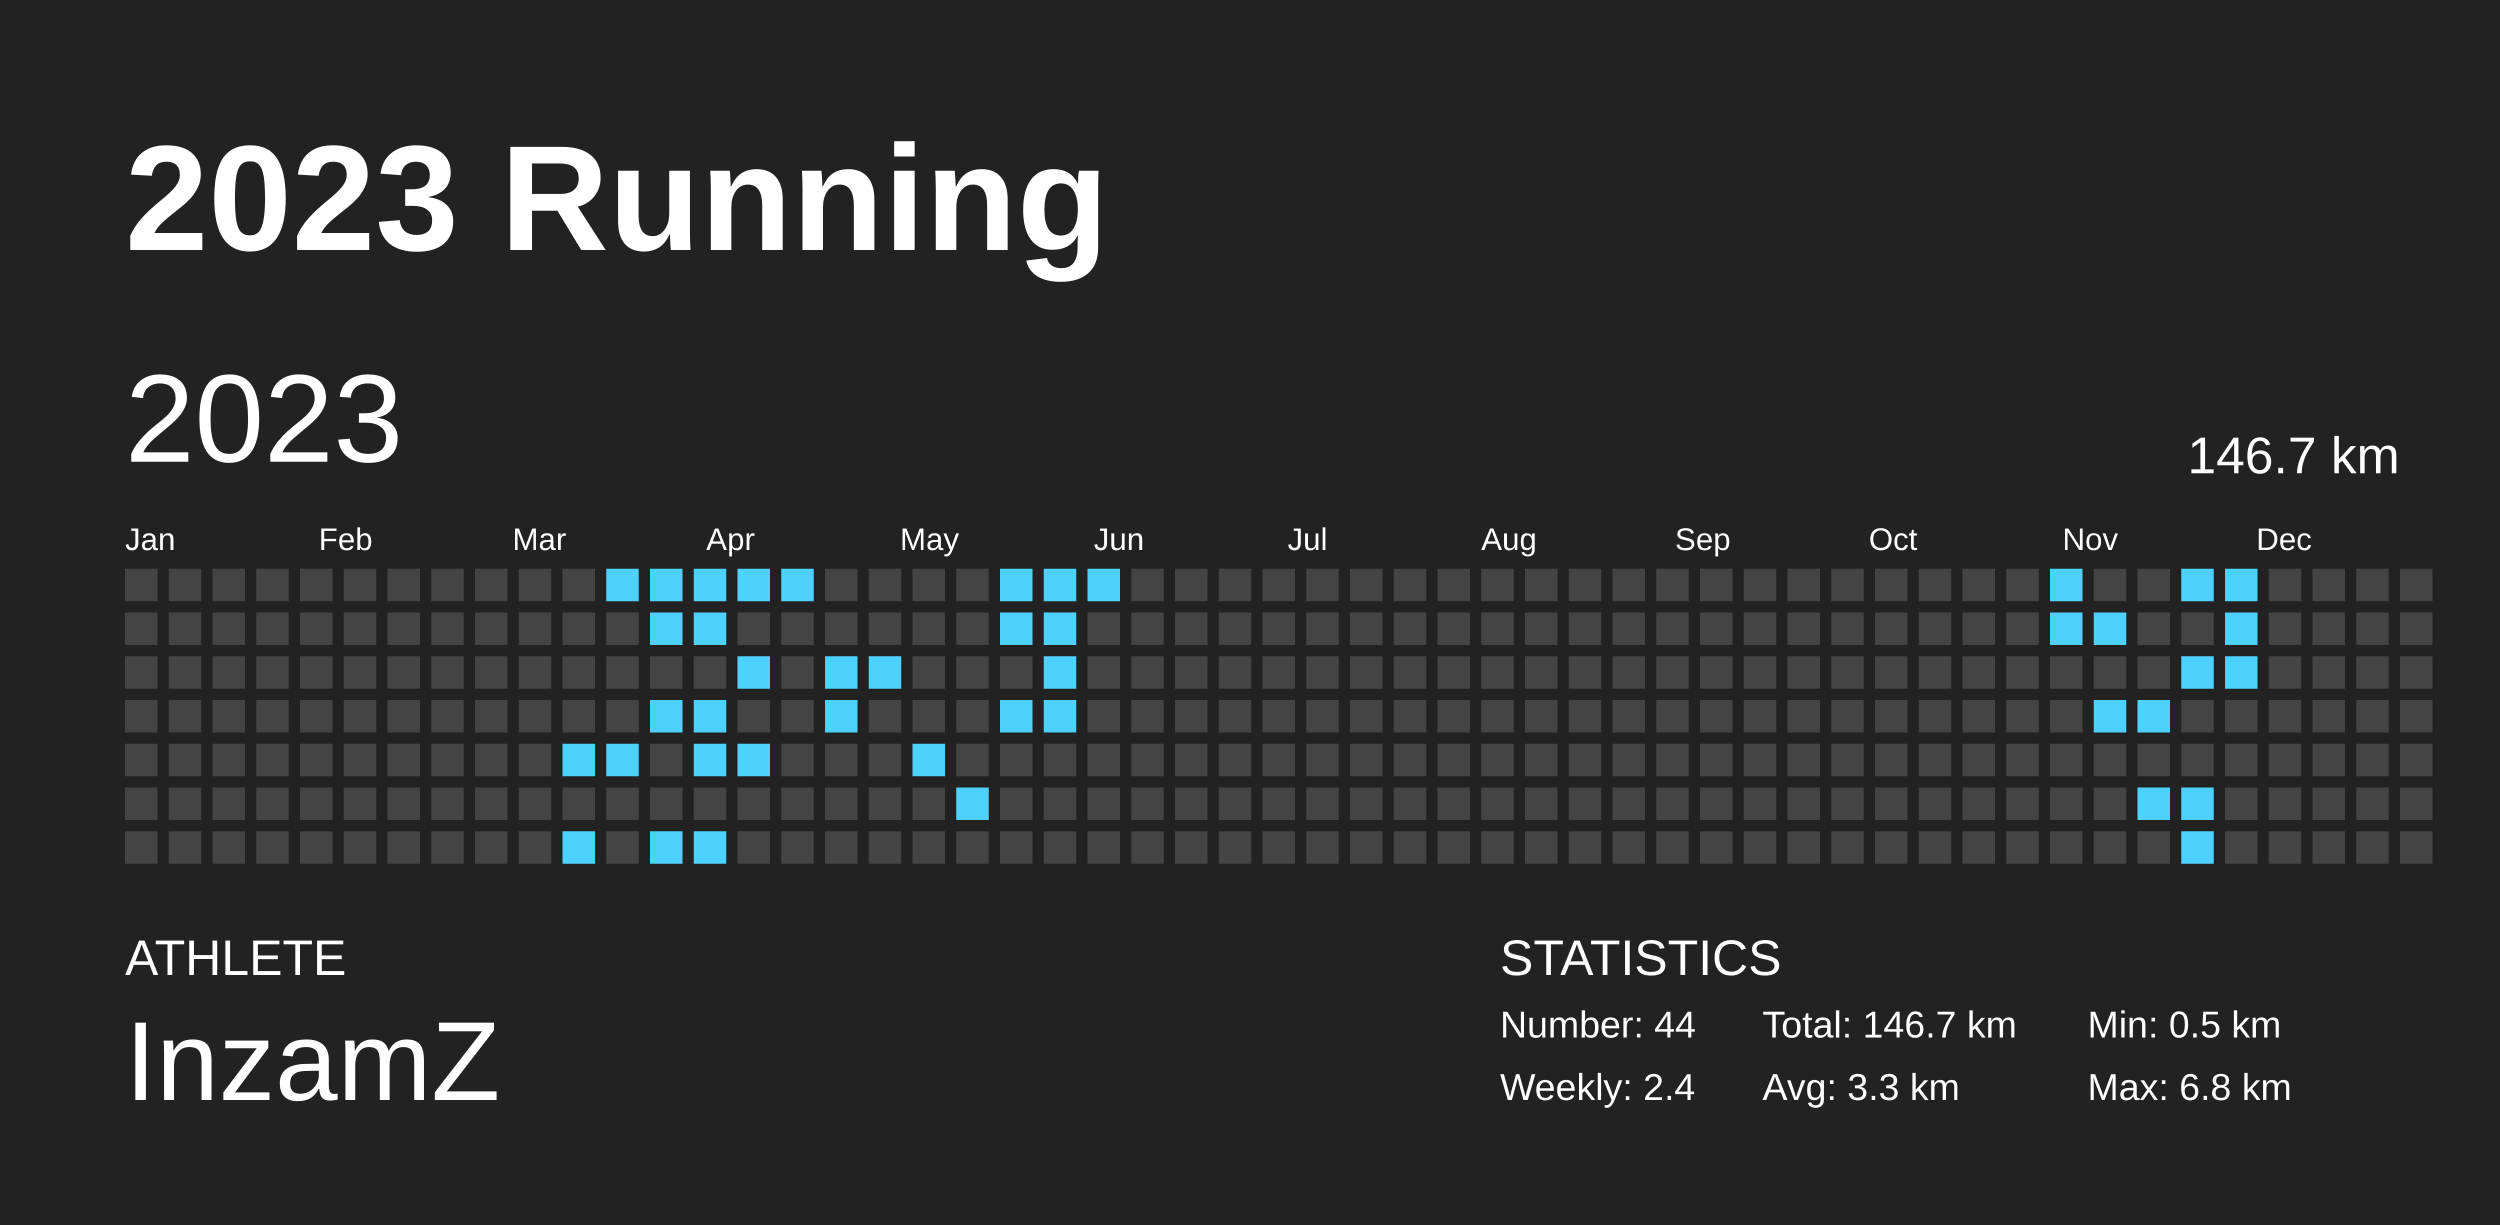
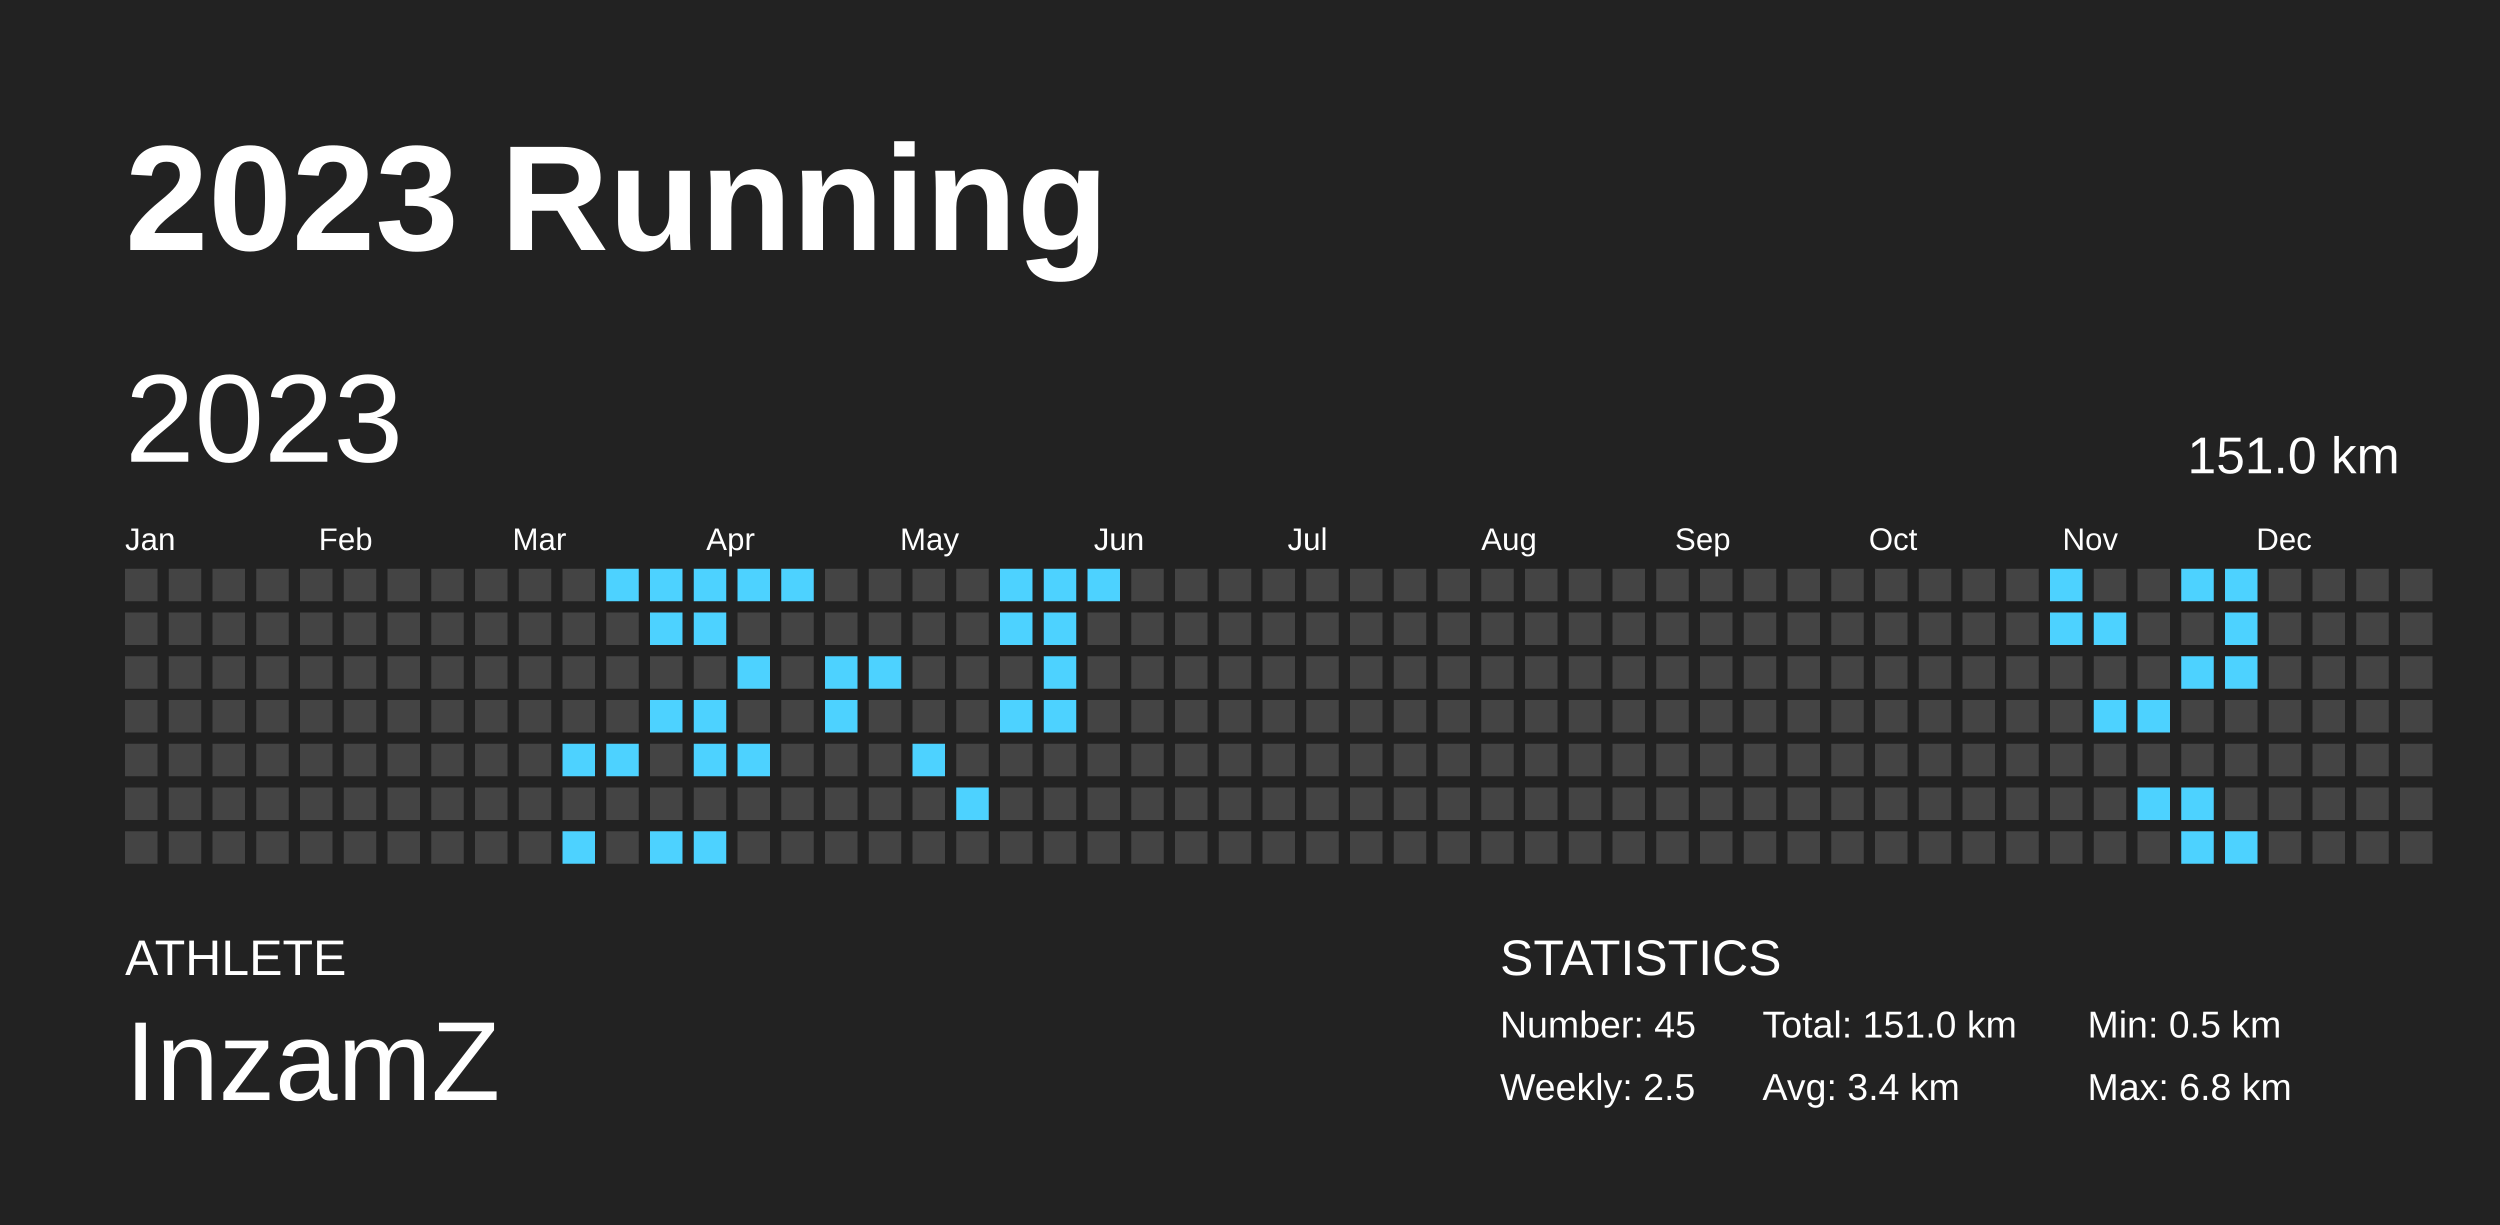
<svg xmlns="http://www.w3.org/2000/svg" baseProfile="full" height="98mm" version="1.1" viewBox="0,0,200,98" width="200mm">
  <defs />
  <rect fill="#222222" height="98" width="200" x="0" y="0" />
  <text fill="#FFFFFF" style="font-size:12px; font-family:Arial; font-weight:bold;" x="10" y="20">2023 Running</text>
  <text fill="#FFFFFF" style="font-size:4px; font-family:Arial" x="10" y="78">ATHLETE</text>
  <text fill="#FFFFFF" style="font-size:9px; font-family:Arial" x="10" y="88">InzamZ</text>
  <text fill="#FFFFFF" style="font-size:4px; font-family:Arial" x="120" y="78">STATISTICS</text>
-   <text fill="#FFFFFF" style="font-size:3px; font-family:Arial" x="120" y="83">Number: 44</text>
-   <text fill="#FFFFFF" style="font-size:3px; font-family:Arial" x="120" y="88">Weekly: 2.4</text>
-   <text fill="#FFFFFF" style="font-size:3px; font-family:Arial" x="141" y="83">Total: 146.7 km</text>
-   <text fill="#FFFFFF" style="font-size:3px; font-family:Arial" x="141" y="88">Avg: 3.3 km</text>
+   <text fill="#FFFFFF" style="font-size:3px; font-family:Arial" x="120" y="83">Number: 45</text>
+   <text fill="#FFFFFF" style="font-size:3px; font-family:Arial" x="120" y="88">Weekly: 2.5</text>
+   <text fill="#FFFFFF" style="font-size:3px; font-family:Arial" x="141" y="83">Total: 151.0 km</text>
+   <text fill="#FFFFFF" style="font-size:3px; font-family:Arial" x="141" y="88">Avg: 3.4 km</text>
  <text fill="#FFFFFF" style="font-size:3px; font-family:Arial" x="167" y="83">Min: 0.5 km</text>
  <text fill="#FFFFFF" style="font-size:3px; font-family:Arial" x="167" y="88">Max: 6.8 km</text>
  <text dominant-baseline="hanging" fill="#FFFFFF" style="font-size:10.0px; font-family:Arial;" x="10" y="30">2023</text>
-   <text dominant-baseline="hanging" fill="#FFFFFF" style="font-size:4.125px; font-family:Arial;" x="175" y="35">146.7 km</text>
+   <text dominant-baseline="hanging" fill="#FFFFFF" style="font-size:4.125px; font-family:Arial;" x="175" y="35">151.0 km</text>
  <text fill="#FFFFFF" style="font-size:2.5px; font-family:Arial" x="10.0" y="44">Jan</text>
  <text fill="#FFFFFF" style="font-size:2.5px; font-family:Arial" x="25.5" y="44">Feb</text>
  <text fill="#FFFFFF" style="font-size:2.5px; font-family:Arial" x="41.0" y="44">Mar</text>
  <text fill="#FFFFFF" style="font-size:2.5px; font-family:Arial" x="56.5" y="44">Apr</text>
  <text fill="#FFFFFF" style="font-size:2.5px; font-family:Arial" x="72.0" y="44">May</text>
  <text fill="#FFFFFF" style="font-size:2.5px; font-family:Arial" x="87.5" y="44">Jun</text>
  <text fill="#FFFFFF" style="font-size:2.5px; font-family:Arial" x="103.0" y="44">Jul</text>
  <text fill="#FFFFFF" style="font-size:2.5px; font-family:Arial" x="118.5" y="44">Aug</text>
  <text fill="#FFFFFF" style="font-size:2.5px; font-family:Arial" x="134.0" y="44">Sep</text>
  <text fill="#FFFFFF" style="font-size:2.5px; font-family:Arial" x="149.5" y="44">Oct</text>
  <text fill="#FFFFFF" style="font-size:2.5px; font-family:Arial" x="165.0" y="44">Nov</text>
  <text fill="#FFFFFF" style="font-size:2.5px; font-family:Arial" x="180.5" y="44">Dec</text>
  <rect fill="#444444" height="2.6" width="2.6" x="10.0" y="45.5" />
  <rect fill="#444444" height="2.6" width="2.6" x="10.0" y="49.0" />
  <rect fill="#444444" height="2.6" width="2.6" x="10.0" y="52.5" />
  <rect fill="#444444" height="2.6" width="2.6" x="10.0" y="56.0" />
  <rect fill="#444444" height="2.6" width="2.6" x="10.0" y="59.5" />
  <rect fill="#444444" height="2.6" width="2.6" x="10.0" y="63.0" />
  <rect fill="#444444" height="2.6" width="2.6" x="10.0" y="66.5" />
  <rect fill="#444444" height="2.6" width="2.6" x="13.5" y="45.5" />
  <rect fill="#444444" height="2.6" width="2.6" x="13.5" y="49.0" />
  <rect fill="#444444" height="2.6" width="2.6" x="13.5" y="52.5" />
  <rect fill="#444444" height="2.6" width="2.6" x="13.5" y="56.0" />
  <rect fill="#444444" height="2.6" width="2.6" x="13.5" y="59.5" />
  <rect fill="#444444" height="2.6" width="2.6" x="13.5" y="63.0" />
  <rect fill="#444444" height="2.6" width="2.6" x="13.5" y="66.5" />
  <rect fill="#444444" height="2.6" width="2.6" x="17.0" y="45.5" />
  <rect fill="#444444" height="2.6" width="2.6" x="17.0" y="49.0" />
  <rect fill="#444444" height="2.6" width="2.6" x="17.0" y="52.5" />
  <rect fill="#444444" height="2.6" width="2.6" x="17.0" y="56.0" />
  <rect fill="#444444" height="2.6" width="2.6" x="17.0" y="59.5" />
  <rect fill="#444444" height="2.6" width="2.6" x="17.0" y="63.0" />
  <rect fill="#444444" height="2.6" width="2.6" x="17.0" y="66.5" />
  <rect fill="#444444" height="2.6" width="2.6" x="20.5" y="45.5" />
  <rect fill="#444444" height="2.6" width="2.6" x="20.5" y="49.0" />
  <rect fill="#444444" height="2.6" width="2.6" x="20.5" y="52.5" />
  <rect fill="#444444" height="2.6" width="2.6" x="20.5" y="56.0" />
  <rect fill="#444444" height="2.6" width="2.6" x="20.5" y="59.5" />
  <rect fill="#444444" height="2.6" width="2.6" x="20.5" y="63.0" />
  <rect fill="#444444" height="2.6" width="2.6" x="20.5" y="66.5" />
  <rect fill="#444444" height="2.6" width="2.6" x="24.0" y="45.5" />
  <rect fill="#444444" height="2.6" width="2.6" x="24.0" y="49.0" />
  <rect fill="#444444" height="2.6" width="2.6" x="24.0" y="52.5" />
  <rect fill="#444444" height="2.6" width="2.6" x="24.0" y="56.0" />
  <rect fill="#444444" height="2.6" width="2.6" x="24.0" y="59.5" />
  <rect fill="#444444" height="2.6" width="2.6" x="24.0" y="63.0" />
  <rect fill="#444444" height="2.6" width="2.6" x="24.0" y="66.5" />
  <rect fill="#444444" height="2.6" width="2.6" x="27.5" y="45.5" />
  <rect fill="#444444" height="2.6" width="2.6" x="27.5" y="49.0" />
  <rect fill="#444444" height="2.6" width="2.6" x="27.5" y="52.5" />
  <rect fill="#444444" height="2.6" width="2.6" x="27.5" y="56.0" />
  <rect fill="#444444" height="2.6" width="2.6" x="27.5" y="59.5" />
  <rect fill="#444444" height="2.6" width="2.6" x="27.5" y="63.0" />
  <rect fill="#444444" height="2.6" width="2.6" x="27.5" y="66.5" />
  <rect fill="#444444" height="2.6" width="2.6" x="31.0" y="45.5" />
  <rect fill="#444444" height="2.6" width="2.6" x="31.0" y="49.0" />
  <rect fill="#444444" height="2.6" width="2.6" x="31.0" y="52.5" />
  <rect fill="#444444" height="2.6" width="2.6" x="31.0" y="56.0" />
  <rect fill="#444444" height="2.6" width="2.6" x="31.0" y="59.5" />
  <rect fill="#444444" height="2.6" width="2.6" x="31.0" y="63.0" />
  <rect fill="#444444" height="2.6" width="2.6" x="31.0" y="66.5" />
  <rect fill="#444444" height="2.6" width="2.6" x="34.5" y="45.5" />
  <rect fill="#444444" height="2.6" width="2.6" x="34.5" y="49.0" />
  <rect fill="#444444" height="2.6" width="2.6" x="34.5" y="52.5" />
  <rect fill="#444444" height="2.6" width="2.6" x="34.5" y="56.0" />
  <rect fill="#444444" height="2.6" width="2.6" x="34.5" y="59.5" />
  <rect fill="#444444" height="2.6" width="2.6" x="34.5" y="63.0" />
  <rect fill="#444444" height="2.6" width="2.6" x="34.5" y="66.5" />
  <rect fill="#444444" height="2.6" width="2.6" x="38.0" y="45.5" />
  <rect fill="#444444" height="2.6" width="2.6" x="38.0" y="49.0" />
  <rect fill="#444444" height="2.6" width="2.6" x="38.0" y="52.5" />
  <rect fill="#444444" height="2.6" width="2.6" x="38.0" y="56.0" />
  <rect fill="#444444" height="2.6" width="2.6" x="38.0" y="59.5" />
  <rect fill="#444444" height="2.6" width="2.6" x="38.0" y="63.0" />
  <rect fill="#444444" height="2.6" width="2.6" x="38.0" y="66.5" />
  <rect fill="#444444" height="2.6" width="2.6" x="41.5" y="45.5" />
  <rect fill="#444444" height="2.6" width="2.6" x="41.5" y="49.0" />
  <rect fill="#444444" height="2.6" width="2.6" x="41.5" y="52.5" />
  <rect fill="#444444" height="2.6" width="2.6" x="41.5" y="56.0" />
  <rect fill="#444444" height="2.6" width="2.6" x="41.5" y="59.5" />
  <rect fill="#444444" height="2.6" width="2.6" x="41.5" y="63.0" />
  <rect fill="#444444" height="2.6" width="2.6" x="41.5" y="66.5" />
  <rect fill="#444444" height="2.6" width="2.6" x="45.0" y="45.5" />
  <rect fill="#444444" height="2.6" width="2.6" x="45.0" y="49.0" />
  <rect fill="#444444" height="2.6" width="2.6" x="45.0" y="52.5" />
  <rect fill="#444444" height="2.6" width="2.6" x="45.0" y="56.0" />
  <rect fill="#4dd2ff" height="2.6" width="2.6" x="45.0" y="59.5" />
  <rect fill="#444444" height="2.6" width="2.6" x="45.0" y="63.0" />
  <rect fill="#4dd2ff" height="2.6" width="2.6" x="45.0" y="66.5" />
  <rect fill="#4dd2ff" height="2.6" width="2.6" x="48.5" y="45.5" />
  <rect fill="#444444" height="2.6" width="2.6" x="48.5" y="49.0" />
  <rect fill="#444444" height="2.6" width="2.6" x="48.5" y="52.5" />
  <rect fill="#444444" height="2.6" width="2.6" x="48.5" y="56.0" />
  <rect fill="#4dd2ff" height="2.6" width="2.6" x="48.5" y="59.5" />
  <rect fill="#444444" height="2.6" width="2.6" x="48.5" y="63.0" />
  <rect fill="#444444" height="2.6" width="2.6" x="48.5" y="66.5" />
  <rect fill="#4dd2ff" height="2.6" width="2.6" x="52.0" y="45.5" />
  <rect fill="#4dd2ff" height="2.6" width="2.6" x="52.0" y="49.0" />
  <rect fill="#444444" height="2.6" width="2.6" x="52.0" y="52.5" />
  <rect fill="#4dd2ff" height="2.6" width="2.6" x="52.0" y="56.0" />
  <rect fill="#444444" height="2.6" width="2.6" x="52.0" y="59.5" />
  <rect fill="#444444" height="2.6" width="2.6" x="52.0" y="63.0" />
  <rect fill="#4dd2ff" height="2.6" width="2.6" x="52.0" y="66.5" />
  <rect fill="#4dd2ff" height="2.6" width="2.6" x="55.5" y="45.5" />
  <rect fill="#4dd2ff" height="2.6" width="2.6" x="55.5" y="49.0" />
  <rect fill="#444444" height="2.6" width="2.6" x="55.5" y="52.5" />
  <rect fill="#4dd2ff" height="2.6" width="2.6" x="55.5" y="56.0" />
  <rect fill="#4dd2ff" height="2.6" width="2.6" x="55.5" y="59.5" />
  <rect fill="#444444" height="2.6" width="2.6" x="55.5" y="63.0" />
  <rect fill="#4dd2ff" height="2.6" width="2.6" x="55.5" y="66.5" />
  <rect fill="#4dd2ff" height="2.6" width="2.6" x="59.0" y="45.5" />
  <rect fill="#444444" height="2.6" width="2.6" x="59.0" y="49.0" />
  <rect fill="#4dd2ff" height="2.6" width="2.6" x="59.0" y="52.5" />
  <rect fill="#444444" height="2.6" width="2.6" x="59.0" y="56.0" />
  <rect fill="#4dd2ff" height="2.6" width="2.6" x="59.0" y="59.5" />
  <rect fill="#444444" height="2.6" width="2.6" x="59.0" y="63.0" />
  <rect fill="#444444" height="2.6" width="2.6" x="59.0" y="66.5" />
  <rect fill="#4dd2ff" height="2.6" width="2.6" x="62.5" y="45.5" />
  <rect fill="#444444" height="2.6" width="2.6" x="62.5" y="49.0" />
  <rect fill="#444444" height="2.6" width="2.6" x="62.5" y="52.5" />
  <rect fill="#444444" height="2.6" width="2.6" x="62.5" y="56.0" />
  <rect fill="#444444" height="2.6" width="2.6" x="62.5" y="59.5" />
  <rect fill="#444444" height="2.6" width="2.6" x="62.5" y="63.0" />
  <rect fill="#444444" height="2.6" width="2.6" x="62.5" y="66.5" />
  <rect fill="#444444" height="2.6" width="2.6" x="66.0" y="45.5" />
  <rect fill="#444444" height="2.6" width="2.6" x="66.0" y="49.0" />
  <rect fill="#4dd2ff" height="2.6" width="2.6" x="66.0" y="52.5" />
  <rect fill="#4dd2ff" height="2.6" width="2.6" x="66.0" y="56.0" />
  <rect fill="#444444" height="2.6" width="2.6" x="66.0" y="59.5" />
  <rect fill="#444444" height="2.6" width="2.6" x="66.0" y="63.0" />
  <rect fill="#444444" height="2.6" width="2.6" x="66.0" y="66.5" />
  <rect fill="#444444" height="2.6" width="2.6" x="69.5" y="45.5" />
  <rect fill="#444444" height="2.6" width="2.6" x="69.5" y="49.0" />
  <rect fill="#4dd2ff" height="2.6" width="2.6" x="69.5" y="52.5" />
  <rect fill="#444444" height="2.6" width="2.6" x="69.5" y="56.0" />
  <rect fill="#444444" height="2.6" width="2.6" x="69.5" y="59.5" />
  <rect fill="#444444" height="2.6" width="2.6" x="69.5" y="63.0" />
  <rect fill="#444444" height="2.6" width="2.6" x="69.5" y="66.5" />
  <rect fill="#444444" height="2.6" width="2.6" x="73.0" y="45.5" />
  <rect fill="#444444" height="2.6" width="2.6" x="73.0" y="49.0" />
  <rect fill="#444444" height="2.6" width="2.6" x="73.0" y="52.5" />
  <rect fill="#444444" height="2.6" width="2.6" x="73.0" y="56.0" />
  <rect fill="#4dd2ff" height="2.6" width="2.6" x="73.0" y="59.5" />
  <rect fill="#444444" height="2.6" width="2.6" x="73.0" y="63.0" />
  <rect fill="#444444" height="2.6" width="2.6" x="73.0" y="66.5" />
  <rect fill="#444444" height="2.6" width="2.6" x="76.5" y="45.5" />
  <rect fill="#444444" height="2.6" width="2.6" x="76.5" y="49.0" />
  <rect fill="#444444" height="2.6" width="2.6" x="76.5" y="52.5" />
  <rect fill="#444444" height="2.6" width="2.6" x="76.5" y="56.0" />
  <rect fill="#444444" height="2.6" width="2.6" x="76.5" y="59.5" />
  <rect fill="#4dd2ff" height="2.6" width="2.6" x="76.5" y="63.0" />
  <rect fill="#444444" height="2.6" width="2.6" x="76.5" y="66.5" />
  <rect fill="#4dd2ff" height="2.6" width="2.6" x="80.0" y="45.5" />
  <rect fill="#4dd2ff" height="2.6" width="2.6" x="80.0" y="49.0" />
  <rect fill="#444444" height="2.6" width="2.6" x="80.0" y="52.5" />
  <rect fill="#4dd2ff" height="2.6" width="2.6" x="80.0" y="56.0" />
  <rect fill="#444444" height="2.6" width="2.6" x="80.0" y="59.5" />
  <rect fill="#444444" height="2.6" width="2.6" x="80.0" y="63.0" />
  <rect fill="#444444" height="2.6" width="2.6" x="80.0" y="66.5" />
  <rect fill="#4dd2ff" height="2.6" width="2.6" x="83.5" y="45.5" />
  <rect fill="#4dd2ff" height="2.6" width="2.6" x="83.5" y="49.0" />
  <rect fill="#4dd2ff" height="2.6" width="2.6" x="83.5" y="52.5" />
  <rect fill="#4dd2ff" height="2.6" width="2.6" x="83.5" y="56.0" />
  <rect fill="#444444" height="2.6" width="2.6" x="83.5" y="59.5" />
  <rect fill="#444444" height="2.6" width="2.6" x="83.5" y="63.0" />
  <rect fill="#444444" height="2.6" width="2.6" x="83.5" y="66.5" />
  <rect fill="#4dd2ff" height="2.6" width="2.6" x="87.0" y="45.5" />
  <rect fill="#444444" height="2.6" width="2.6" x="87.0" y="49.0" />
  <rect fill="#444444" height="2.6" width="2.6" x="87.0" y="52.5" />
  <rect fill="#444444" height="2.6" width="2.6" x="87.0" y="56.0" />
  <rect fill="#444444" height="2.6" width="2.6" x="87.0" y="59.5" />
  <rect fill="#444444" height="2.6" width="2.6" x="87.0" y="63.0" />
  <rect fill="#444444" height="2.6" width="2.6" x="87.0" y="66.5" />
  <rect fill="#444444" height="2.6" width="2.6" x="90.5" y="45.5" />
  <rect fill="#444444" height="2.6" width="2.6" x="90.5" y="49.0" />
  <rect fill="#444444" height="2.6" width="2.6" x="90.5" y="52.5" />
  <rect fill="#444444" height="2.6" width="2.6" x="90.5" y="56.0" />
  <rect fill="#444444" height="2.6" width="2.6" x="90.5" y="59.5" />
  <rect fill="#444444" height="2.6" width="2.6" x="90.5" y="63.0" />
  <rect fill="#444444" height="2.6" width="2.6" x="90.5" y="66.5" />
  <rect fill="#444444" height="2.6" width="2.6" x="94.0" y="45.5" />
  <rect fill="#444444" height="2.6" width="2.6" x="94.0" y="49.0" />
  <rect fill="#444444" height="2.6" width="2.6" x="94.0" y="52.5" />
  <rect fill="#444444" height="2.6" width="2.6" x="94.0" y="56.0" />
  <rect fill="#444444" height="2.6" width="2.6" x="94.0" y="59.5" />
  <rect fill="#444444" height="2.6" width="2.6" x="94.0" y="63.0" />
  <rect fill="#444444" height="2.6" width="2.6" x="94.0" y="66.5" />
  <rect fill="#444444" height="2.6" width="2.6" x="97.5" y="45.5" />
  <rect fill="#444444" height="2.6" width="2.6" x="97.5" y="49.0" />
  <rect fill="#444444" height="2.6" width="2.6" x="97.5" y="52.5" />
  <rect fill="#444444" height="2.6" width="2.6" x="97.5" y="56.0" />
  <rect fill="#444444" height="2.6" width="2.6" x="97.5" y="59.5" />
  <rect fill="#444444" height="2.6" width="2.6" x="97.5" y="63.0" />
  <rect fill="#444444" height="2.6" width="2.6" x="97.5" y="66.5" />
  <rect fill="#444444" height="2.6" width="2.6" x="101.0" y="45.5" />
  <rect fill="#444444" height="2.6" width="2.6" x="101.0" y="49.0" />
  <rect fill="#444444" height="2.6" width="2.6" x="101.0" y="52.5" />
  <rect fill="#444444" height="2.6" width="2.6" x="101.0" y="56.0" />
  <rect fill="#444444" height="2.6" width="2.6" x="101.0" y="59.5" />
  <rect fill="#444444" height="2.6" width="2.6" x="101.0" y="63.0" />
  <rect fill="#444444" height="2.6" width="2.6" x="101.0" y="66.5" />
  <rect fill="#444444" height="2.6" width="2.6" x="104.5" y="45.5" />
  <rect fill="#444444" height="2.6" width="2.6" x="104.5" y="49.0" />
  <rect fill="#444444" height="2.6" width="2.6" x="104.5" y="52.5" />
  <rect fill="#444444" height="2.6" width="2.6" x="104.5" y="56.0" />
  <rect fill="#444444" height="2.6" width="2.6" x="104.5" y="59.5" />
  <rect fill="#444444" height="2.6" width="2.6" x="104.5" y="63.0" />
  <rect fill="#444444" height="2.6" width="2.6" x="104.5" y="66.5" />
  <rect fill="#444444" height="2.6" width="2.6" x="108.0" y="45.5" />
  <rect fill="#444444" height="2.6" width="2.6" x="108.0" y="49.0" />
  <rect fill="#444444" height="2.6" width="2.6" x="108.0" y="52.5" />
  <rect fill="#444444" height="2.6" width="2.6" x="108.0" y="56.0" />
  <rect fill="#444444" height="2.6" width="2.6" x="108.0" y="59.5" />
  <rect fill="#444444" height="2.6" width="2.6" x="108.0" y="63.0" />
  <rect fill="#444444" height="2.6" width="2.6" x="108.0" y="66.5" />
  <rect fill="#444444" height="2.6" width="2.6" x="111.5" y="45.5" />
  <rect fill="#444444" height="2.6" width="2.6" x="111.5" y="49.0" />
  <rect fill="#444444" height="2.6" width="2.6" x="111.5" y="52.5" />
  <rect fill="#444444" height="2.6" width="2.6" x="111.5" y="56.0" />
  <rect fill="#444444" height="2.6" width="2.6" x="111.5" y="59.5" />
  <rect fill="#444444" height="2.6" width="2.6" x="111.5" y="63.0" />
  <rect fill="#444444" height="2.6" width="2.6" x="111.5" y="66.5" />
  <rect fill="#444444" height="2.6" width="2.6" x="115.0" y="45.5" />
  <rect fill="#444444" height="2.6" width="2.6" x="115.0" y="49.0" />
  <rect fill="#444444" height="2.6" width="2.6" x="115.0" y="52.5" />
  <rect fill="#444444" height="2.6" width="2.6" x="115.0" y="56.0" />
  <rect fill="#444444" height="2.6" width="2.6" x="115.0" y="59.5" />
  <rect fill="#444444" height="2.6" width="2.6" x="115.0" y="63.0" />
  <rect fill="#444444" height="2.6" width="2.6" x="115.0" y="66.5" />
  <rect fill="#444444" height="2.6" width="2.6" x="118.5" y="45.5" />
  <rect fill="#444444" height="2.6" width="2.6" x="118.5" y="49.0" />
  <rect fill="#444444" height="2.6" width="2.6" x="118.5" y="52.5" />
  <rect fill="#444444" height="2.6" width="2.6" x="118.5" y="56.0" />
  <rect fill="#444444" height="2.6" width="2.6" x="118.5" y="59.5" />
  <rect fill="#444444" height="2.6" width="2.6" x="118.5" y="63.0" />
  <rect fill="#444444" height="2.6" width="2.6" x="118.5" y="66.5" />
  <rect fill="#444444" height="2.6" width="2.6" x="122.0" y="45.5" />
  <rect fill="#444444" height="2.6" width="2.6" x="122.0" y="49.0" />
  <rect fill="#444444" height="2.6" width="2.6" x="122.0" y="52.5" />
  <rect fill="#444444" height="2.6" width="2.6" x="122.0" y="56.0" />
  <rect fill="#444444" height="2.6" width="2.6" x="122.0" y="59.5" />
  <rect fill="#444444" height="2.6" width="2.6" x="122.0" y="63.0" />
  <rect fill="#444444" height="2.6" width="2.6" x="122.0" y="66.5" />
  <rect fill="#444444" height="2.6" width="2.6" x="125.5" y="45.5" />
  <rect fill="#444444" height="2.6" width="2.6" x="125.5" y="49.0" />
  <rect fill="#444444" height="2.6" width="2.6" x="125.5" y="52.5" />
  <rect fill="#444444" height="2.6" width="2.6" x="125.5" y="56.0" />
  <rect fill="#444444" height="2.6" width="2.6" x="125.5" y="59.5" />
  <rect fill="#444444" height="2.6" width="2.6" x="125.5" y="63.0" />
  <rect fill="#444444" height="2.6" width="2.6" x="125.5" y="66.5" />
  <rect fill="#444444" height="2.6" width="2.6" x="129.0" y="45.5" />
  <rect fill="#444444" height="2.6" width="2.6" x="129.0" y="49.0" />
  <rect fill="#444444" height="2.6" width="2.6" x="129.0" y="52.5" />
  <rect fill="#444444" height="2.6" width="2.6" x="129.0" y="56.0" />
  <rect fill="#444444" height="2.6" width="2.6" x="129.0" y="59.5" />
  <rect fill="#444444" height="2.6" width="2.6" x="129.0" y="63.0" />
  <rect fill="#444444" height="2.6" width="2.6" x="129.0" y="66.5" />
  <rect fill="#444444" height="2.6" width="2.6" x="132.5" y="45.5" />
  <rect fill="#444444" height="2.6" width="2.6" x="132.5" y="49.0" />
  <rect fill="#444444" height="2.6" width="2.6" x="132.5" y="52.5" />
  <rect fill="#444444" height="2.6" width="2.6" x="132.5" y="56.0" />
  <rect fill="#444444" height="2.6" width="2.6" x="132.5" y="59.5" />
  <rect fill="#444444" height="2.6" width="2.6" x="132.5" y="63.0" />
  <rect fill="#444444" height="2.6" width="2.6" x="132.5" y="66.5" />
  <rect fill="#444444" height="2.6" width="2.6" x="136.0" y="45.5" />
  <rect fill="#444444" height="2.6" width="2.6" x="136.0" y="49.0" />
  <rect fill="#444444" height="2.6" width="2.6" x="136.0" y="52.5" />
  <rect fill="#444444" height="2.6" width="2.6" x="136.0" y="56.0" />
  <rect fill="#444444" height="2.6" width="2.6" x="136.0" y="59.5" />
  <rect fill="#444444" height="2.6" width="2.6" x="136.0" y="63.0" />
  <rect fill="#444444" height="2.6" width="2.6" x="136.0" y="66.5" />
  <rect fill="#444444" height="2.6" width="2.6" x="139.5" y="45.5" />
  <rect fill="#444444" height="2.6" width="2.6" x="139.5" y="49.0" />
  <rect fill="#444444" height="2.6" width="2.6" x="139.5" y="52.5" />
  <rect fill="#444444" height="2.6" width="2.6" x="139.5" y="56.0" />
  <rect fill="#444444" height="2.6" width="2.6" x="139.5" y="59.5" />
  <rect fill="#444444" height="2.6" width="2.6" x="139.5" y="63.0" />
  <rect fill="#444444" height="2.6" width="2.6" x="139.5" y="66.5" />
  <rect fill="#444444" height="2.6" width="2.6" x="143.0" y="45.5" />
  <rect fill="#444444" height="2.6" width="2.6" x="143.0" y="49.0" />
  <rect fill="#444444" height="2.6" width="2.6" x="143.0" y="52.5" />
  <rect fill="#444444" height="2.6" width="2.6" x="143.0" y="56.0" />
  <rect fill="#444444" height="2.6" width="2.6" x="143.0" y="59.5" />
  <rect fill="#444444" height="2.6" width="2.6" x="143.0" y="63.0" />
  <rect fill="#444444" height="2.6" width="2.6" x="143.0" y="66.5" />
  <rect fill="#444444" height="2.6" width="2.6" x="146.5" y="45.5" />
  <rect fill="#444444" height="2.6" width="2.6" x="146.5" y="49.0" />
  <rect fill="#444444" height="2.6" width="2.6" x="146.5" y="52.5" />
  <rect fill="#444444" height="2.6" width="2.6" x="146.5" y="56.0" />
  <rect fill="#444444" height="2.6" width="2.6" x="146.5" y="59.5" />
  <rect fill="#444444" height="2.6" width="2.6" x="146.5" y="63.0" />
  <rect fill="#444444" height="2.6" width="2.6" x="146.5" y="66.5" />
  <rect fill="#444444" height="2.6" width="2.6" x="150.0" y="45.5" />
  <rect fill="#444444" height="2.6" width="2.6" x="150.0" y="49.0" />
  <rect fill="#444444" height="2.6" width="2.6" x="150.0" y="52.5" />
  <rect fill="#444444" height="2.6" width="2.6" x="150.0" y="56.0" />
  <rect fill="#444444" height="2.6" width="2.6" x="150.0" y="59.5" />
  <rect fill="#444444" height="2.6" width="2.6" x="150.0" y="63.0" />
  <rect fill="#444444" height="2.6" width="2.6" x="150.0" y="66.5" />
  <rect fill="#444444" height="2.6" width="2.6" x="153.5" y="45.5" />
  <rect fill="#444444" height="2.6" width="2.6" x="153.5" y="49.0" />
  <rect fill="#444444" height="2.6" width="2.6" x="153.5" y="52.5" />
  <rect fill="#444444" height="2.6" width="2.6" x="153.5" y="56.0" />
  <rect fill="#444444" height="2.6" width="2.6" x="153.5" y="59.5" />
  <rect fill="#444444" height="2.6" width="2.6" x="153.5" y="63.0" />
  <rect fill="#444444" height="2.6" width="2.6" x="153.5" y="66.5" />
  <rect fill="#444444" height="2.6" width="2.6" x="157.0" y="45.5" />
  <rect fill="#444444" height="2.6" width="2.6" x="157.0" y="49.0" />
  <rect fill="#444444" height="2.6" width="2.6" x="157.0" y="52.5" />
  <rect fill="#444444" height="2.6" width="2.6" x="157.0" y="56.0" />
  <rect fill="#444444" height="2.6" width="2.6" x="157.0" y="59.5" />
  <rect fill="#444444" height="2.6" width="2.6" x="157.0" y="63.0" />
  <rect fill="#444444" height="2.6" width="2.6" x="157.0" y="66.5" />
  <rect fill="#444444" height="2.6" width="2.6" x="160.5" y="45.5" />
  <rect fill="#444444" height="2.6" width="2.6" x="160.5" y="49.0" />
  <rect fill="#444444" height="2.6" width="2.6" x="160.5" y="52.5" />
  <rect fill="#444444" height="2.6" width="2.6" x="160.5" y="56.0" />
  <rect fill="#444444" height="2.6" width="2.6" x="160.5" y="59.5" />
  <rect fill="#444444" height="2.6" width="2.6" x="160.5" y="63.0" />
  <rect fill="#444444" height="2.6" width="2.6" x="160.5" y="66.5" />
  <rect fill="#4dd2ff" height="2.6" width="2.6" x="164.0" y="45.5" />
  <rect fill="#4dd2ff" height="2.6" width="2.6" x="164.0" y="49.0" />
  <rect fill="#444444" height="2.6" width="2.6" x="164.0" y="52.5" />
  <rect fill="#444444" height="2.6" width="2.6" x="164.0" y="56.0" />
  <rect fill="#444444" height="2.6" width="2.6" x="164.0" y="59.5" />
  <rect fill="#444444" height="2.6" width="2.6" x="164.0" y="63.0" />
  <rect fill="#444444" height="2.6" width="2.6" x="164.0" y="66.5" />
  <rect fill="#444444" height="2.6" width="2.6" x="167.5" y="45.5" />
  <rect fill="#4dd2ff" height="2.6" width="2.6" x="167.5" y="49.0" />
  <rect fill="#444444" height="2.6" width="2.6" x="167.5" y="52.5" />
  <rect fill="#4dd2ff" height="2.6" width="2.6" x="167.5" y="56.0" />
  <rect fill="#444444" height="2.6" width="2.6" x="167.5" y="59.5" />
  <rect fill="#444444" height="2.6" width="2.6" x="167.5" y="63.0" />
  <rect fill="#444444" height="2.6" width="2.6" x="167.5" y="66.5" />
  <rect fill="#444444" height="2.6" width="2.6" x="171.0" y="45.5" />
  <rect fill="#444444" height="2.6" width="2.6" x="171.0" y="49.0" />
  <rect fill="#444444" height="2.6" width="2.6" x="171.0" y="52.5" />
  <rect fill="#4dd2ff" height="2.6" width="2.6" x="171.0" y="56.0" />
  <rect fill="#444444" height="2.6" width="2.6" x="171.0" y="59.5" />
  <rect fill="#4dd2ff" height="2.6" width="2.6" x="171.0" y="63.0" />
  <rect fill="#444444" height="2.6" width="2.6" x="171.0" y="66.5" />
  <rect fill="#4dd2ff" height="2.6" width="2.6" x="174.5" y="45.5" />
  <rect fill="#444444" height="2.6" width="2.6" x="174.5" y="49.0" />
  <rect fill="#4dd2ff" height="2.6" width="2.6" x="174.5" y="52.5" />
  <rect fill="#444444" height="2.6" width="2.6" x="174.5" y="56.0" />
  <rect fill="#444444" height="2.6" width="2.6" x="174.5" y="59.5" />
  <rect fill="#4dd2ff" height="2.6" width="2.6" x="174.5" y="63.0" />
  <rect fill="#4dd2ff" height="2.6" width="2.6" x="174.5" y="66.5" />
  <rect fill="#4dd2ff" height="2.6" width="2.6" x="178.0" y="45.5" />
  <rect fill="#4dd2ff" height="2.6" width="2.6" x="178.0" y="49.0" />
  <rect fill="#4dd2ff" height="2.6" width="2.6" x="178.0" y="52.5" />
  <rect fill="#444444" height="2.6" width="2.6" x="178.0" y="56.0" />
  <rect fill="#444444" height="2.6" width="2.6" x="178.0" y="59.5" />
  <rect fill="#444444" height="2.6" width="2.6" x="178.0" y="63.0" />
-   <rect fill="#444444" height="2.6" width="2.6" x="178.0" y="66.5" />
+   <rect fill="#4dd2ff" height="2.6" width="2.6" x="178.0" y="66.5" />
  <rect fill="#444444" height="2.6" width="2.6" x="181.5" y="45.5" />
  <rect fill="#444444" height="2.6" width="2.6" x="181.5" y="49.0" />
  <rect fill="#444444" height="2.6" width="2.6" x="181.5" y="52.5" />
  <rect fill="#444444" height="2.6" width="2.6" x="181.5" y="56.0" />
  <rect fill="#444444" height="2.6" width="2.6" x="181.5" y="59.5" />
  <rect fill="#444444" height="2.6" width="2.6" x="181.5" y="63.0" />
  <rect fill="#444444" height="2.6" width="2.6" x="181.5" y="66.5" />
  <rect fill="#444444" height="2.6" width="2.6" x="185.0" y="45.5" />
  <rect fill="#444444" height="2.6" width="2.6" x="185.0" y="49.0" />
  <rect fill="#444444" height="2.6" width="2.6" x="185.0" y="52.5" />
  <rect fill="#444444" height="2.6" width="2.6" x="185.0" y="56.0" />
  <rect fill="#444444" height="2.6" width="2.6" x="185.0" y="59.5" />
  <rect fill="#444444" height="2.6" width="2.6" x="185.0" y="63.0" />
  <rect fill="#444444" height="2.6" width="2.6" x="185.0" y="66.5" />
  <rect fill="#444444" height="2.6" width="2.6" x="188.5" y="45.5" />
  <rect fill="#444444" height="2.6" width="2.6" x="188.5" y="49.0" />
  <rect fill="#444444" height="2.6" width="2.6" x="188.5" y="52.5" />
  <rect fill="#444444" height="2.6" width="2.6" x="188.5" y="56.0" />
  <rect fill="#444444" height="2.6" width="2.6" x="188.5" y="59.5" />
  <rect fill="#444444" height="2.6" width="2.6" x="188.5" y="63.0" />
  <rect fill="#444444" height="2.6" width="2.6" x="188.5" y="66.5" />
  <rect fill="#444444" height="2.6" width="2.6" x="192.0" y="45.5" />
  <rect fill="#444444" height="2.6" width="2.6" x="192.0" y="49.0" />
  <rect fill="#444444" height="2.6" width="2.6" x="192.0" y="52.5" />
  <rect fill="#444444" height="2.6" width="2.6" x="192.0" y="56.0" />
  <rect fill="#444444" height="2.6" width="2.6" x="192.0" y="59.5" />
  <rect fill="#444444" height="2.6" width="2.6" x="192.0" y="63.0" />
  <rect fill="#444444" height="2.6" width="2.6" x="192.0" y="66.5" />
</svg>
